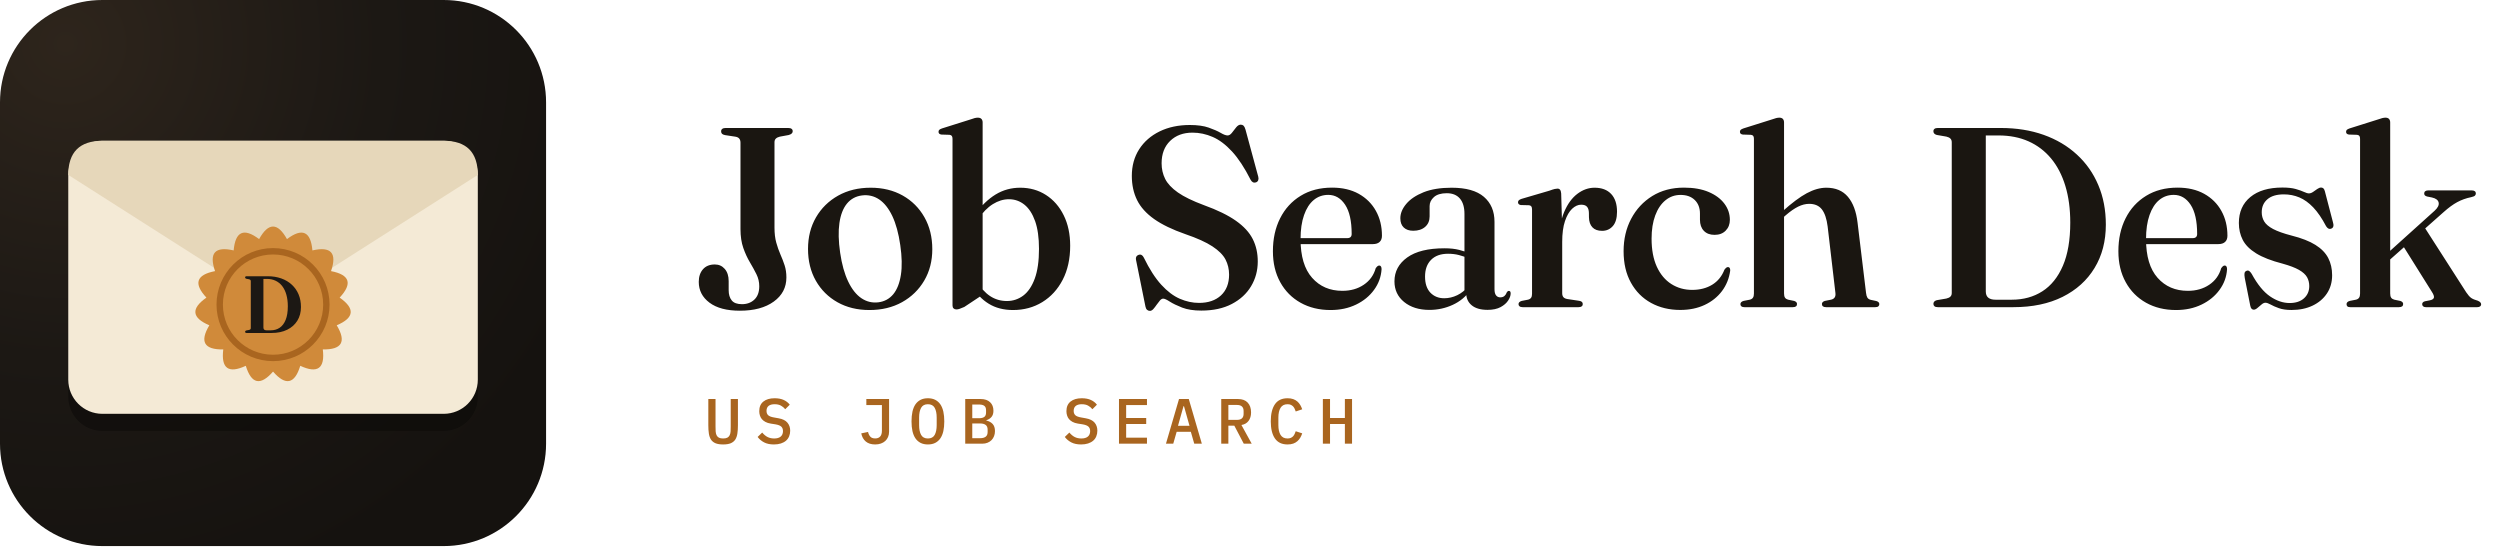
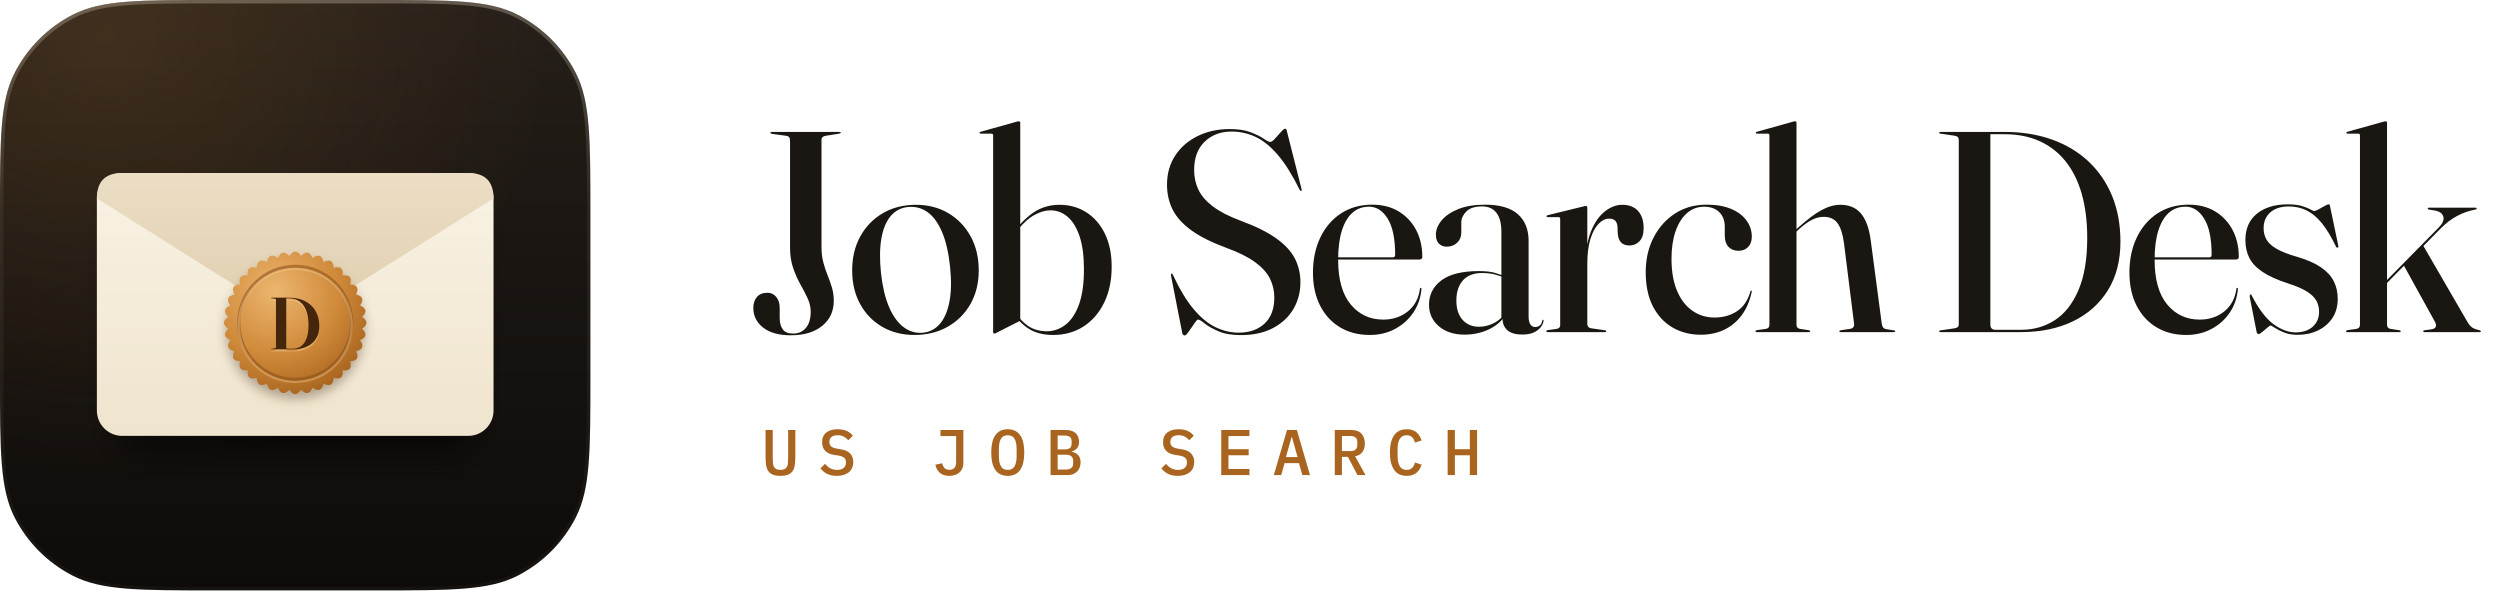
- <svg xmlns="http://www.w3.org/2000/svg" width="586" height="128" viewBox="0 0 586 128">
-   <defs>
-     <radialGradient id="glow" cx="0.12" cy="0.08" r="1.05">
-       <stop offset="0" stop-color="#2e251c" />
-       <stop offset="0.55" stop-color="#1c1814" />
-       <stop offset="1" stop-color="#15120f" />
-     </radialGradient>
-   </defs>
+ <svg xmlns="http://www.w3.org/2000/svg" width="542" height="128" viewBox="0 0 542 128">
  <g transform="scale(0.5)">
-     <rect width="256" height="256" rx="48" fill="url(#glow)" />
-     <rect x="32" y="74" width="192" height="128" rx="16" fill="#0b0907" opacity="0.55" />
-     <rect x="32" y="66" width="192" height="128" rx="16" fill="#f4ead6" />
-     <path d="M32 82Q32 66 48 66H208Q224 66 224 82L138 136.8Q128 144.8 118 136.8Z" fill="#e6d7ba" />
-     <path d="M121.47 112.09Q128 100.31 134.53 112.09Q145.28 103.99 146.46 117.4Q159.57 114.37 155.19 127.1Q168.41 129.67 159.23 139.52Q170.25 147.24 157.86 152.5Q164.79 164.04 151.33 163.81Q152.97 177.17 140.77 171.49Q136.83 184.36 128 174.2Q119.17 184.36 115.23 171.49Q103.03 177.17 104.67 163.81Q91.21 164.04 98.14 152.5Q85.75 147.24 96.77 139.52Q87.59 129.67 100.81 127.1Q96.43 114.37 109.54 117.4Q110.72 103.99 121.47 112.09Z" fill="#d08a3a" />
-     <circle cx="128" cy="142.8" r="25" fill="none" stroke="#a9651f" stroke-width="3" />
-     <path d="M114.91 155.54Q114.91 155.08 115.45 154.92L116.75 154.68Q117.17 154.57 117.37 154.37Q117.57 154.17 117.57 153.83V131.79Q117.57 131.43 117.37 131.23Q117.17 131.03 116.75 130.92L115.44 130.67Q114.91 130.51 114.91 130.05Q114.91 129.79 115.09 129.64Q115.27 129.5 115.64 129.5H125.49Q128.97 129.5 131.84 130.52Q134.7 131.53 136.77 133.44Q138.85 135.34 139.97 137.99Q141.09 140.65 141.09 143.94Q141.09 147.6 139.4 150.33Q137.72 153.07 134.63 154.58Q131.54 156.1 127.31 156.1H115.64Q115.26 156.1 115.09 155.95Q114.91 155.79 114.91 155.54ZM126.97 154.85Q129.32 154.85 131.11 153.65Q132.9 152.45 133.91 149.96Q134.93 147.47 134.93 143.6Q134.93 140.55 134.25 138.17Q133.58 135.78 132.3 134.12Q131.02 132.47 129.2 131.61Q127.39 130.75 125.11 130.75H123.49V153.57Q123.49 154.22 123.86 154.54Q124.23 154.85 124.95 154.85Z" fill="#1c1814" />
+     <defs>
+       <linearGradient id="tile" x1="0" y1="0" x2="0" y2="1">
+         <stop offset="0" stop-color="#261f19" />
+         <stop offset="0.6" stop-color="#16120f" />
+         <stop offset="1" stop-color="#0e0b09" />
+       </linearGradient>
+       <radialGradient id="glow" cx="0.18" cy="0.06" r="0.75">
+         <stop offset="0" stop-color="#d08a3a" stop-opacity="0.16" />
+         <stop offset="1" stop-color="#d08a3a" stop-opacity="0" />
+       </radialGradient>
+       <linearGradient id="rim" x1="0" y1="0" x2="0" y2="1">
+         <stop offset="0" stop-color="#fff3de" stop-opacity="0.26" />
+         <stop offset="0.35" stop-color="#fff3de" stop-opacity="0.06" />
+         <stop offset="1" stop-color="#fff3de" stop-opacity="0.03" />
+       </linearGradient>
+       <linearGradient id="paper" x1="0" y1="0" x2="0" y2="1">
+         <stop offset="0" stop-color="#f9f2e4" />
+         <stop offset="1" stop-color="#efe4cd" />
+       </linearGradient>
+       <linearGradient id="flap" x1="0" y1="0" x2="0" y2="1">
+         <stop offset="0" stop-color="#ebdec4" />
+         <stop offset="1" stop-color="#e0cfb0" />
+       </linearGradient>
+       <radialGradient id="seal" cx="0.36" cy="0.28" r="0.8">
+         <stop offset="0" stop-color="#ecb66f" />
+         <stop offset="0.55" stop-color="#d08a3a" />
+         <stop offset="1" stop-color="#a4601c" />
+       </radialGradient>
+       <clipPath id="edge">
+         <path d="M163.2 0c32.48 0 48.72 0 61.13 6.32a58 58 0 0 1 25.35 25.35c6.32 12.41 6.32 28.65 6.32 61.13L256 163.2c0 32.48 0 48.72 -6.32 61.13a58 58 0 0 1 -25.35 25.35c-12.41 6.32 -28.65 6.32 -61.13 6.32L92.8 256c-32.48 0 -48.72 0 -61.13 -6.32a58 58 0 0 1 -25.35 -25.35c-6.32 -12.41 -6.32 -28.65 -6.32 -61.13L0 92.8c0 -32.48 0 -48.72 6.32 -61.13a58 58 0 0 1 25.35 -25.35c12.41 -6.32 28.65 -6.32 61.13 -6.32Z" />
+       </clipPath>
+       <filter id="lift" x="-30%" y="-30%" width="160%" height="170%">
+         <feGaussianBlur stdDeviation="7" />
+       </filter>
+       <filter id="press" x="-40%" y="-40%" width="180%" height="180%">
+         <feGaussianBlur stdDeviation="2.2" />
+       </filter>
+     </defs>
+     <path d="M163.2 0c32.48 0 48.72 0 61.13 6.32a58 58 0 0 1 25.35 25.35c6.32 12.41 6.32 28.65 6.32 61.13L256 163.2c0 32.48 0 48.72 -6.32 61.13a58 58 0 0 1 -25.35 25.35c-12.41 6.32 -28.65 6.32 -61.13 6.32L92.8 256c-32.48 0 -48.72 0 -61.13 -6.32a58 58 0 0 1 -25.35 -25.35c-6.32 -12.41 -6.32 -28.65 -6.32 -61.13L0 92.8c0 -32.48 0 -48.72 6.32 -61.13a58 58 0 0 1 25.35 -25.35c12.41 -6.32 28.65 -6.32 61.13 -6.32Z" fill="url(#tile)" />
+     <path d="M163.2 0c32.48 0 48.72 0 61.13 6.32a58 58 0 0 1 25.35 25.35c6.32 12.41 6.32 28.65 6.32 61.13L256 163.2c0 32.48 0 48.72 -6.32 61.13a58 58 0 0 1 -25.35 25.35c-12.41 6.32 -28.65 6.32 -61.13 6.32L92.8 256c-32.48 0 -48.72 0 -61.13 -6.32a58 58 0 0 1 -25.35 -25.35c-6.32 -12.41 -6.32 -28.65 -6.32 -61.13L0 92.8c0 -32.48 0 -48.72 6.32 -61.13a58 58 0 0 1 25.35 -25.35c12.41 -6.32 28.65 -6.32 61.13 -6.32Z" fill="url(#glow)" />
+     <rect x="50" y="89" width="156" height="108" rx="11" fill="#000" opacity="0.55" filter="url(#lift)" />
+     <rect x="42" y="75" width="172" height="114" rx="11" fill="url(#paper)" />
+     <path d="M42 86Q42 75 53 75H203Q214 75 214 86L137 134.48Q128 141.48 119 134.48Z" fill="url(#flap)" />
+     <circle cx="128" cy="142.98" r="30" fill="#3a2410" opacity="0.35" filter="url(#press)" />
+     <path d="M125.46 110.99Q128 107.17 130.54 110.99Q133.7 107.67 135.53 111.87Q139.22 109.15 140.3 113.61Q144.41 111.57 144.69 116.14Q149.09 114.85 148.58 119.4Q153.13 118.89 151.84 123.29Q156.41 123.57 154.37 127.68Q158.83 128.76 156.11 132.45Q160.31 134.28 156.99 137.44Q160.81 139.98 156.99 142.52Q160.31 145.68 156.11 147.51Q158.83 151.2 154.37 152.28Q156.41 156.39 151.84 156.67Q153.13 161.07 148.58 160.56Q149.09 165.11 144.69 163.82Q144.41 168.39 140.3 166.35Q139.22 170.81 135.53 168.09Q133.7 172.29 130.54 168.97Q128 172.79 125.46 168.97Q122.3 172.29 120.47 168.09Q116.78 170.81 115.7 166.35Q111.59 168.39 111.31 163.82Q106.91 165.11 107.42 160.56Q102.87 161.07 104.16 156.67Q99.59 156.39 101.63 152.28Q97.17 151.2 99.89 147.51Q95.69 145.68 99.01 142.52Q95.19 139.98 99.01 137.44Q95.69 134.28 99.89 132.45Q97.17 128.76 101.63 127.68Q99.59 123.57 104.16 123.29Q102.87 118.89 107.42 119.4Q106.91 114.85 111.31 116.14Q111.59 111.57 115.7 113.61Q116.78 109.15 120.47 111.87Q122.3 107.67 125.46 110.99Z" fill="url(#seal)" />
+     <circle cx="128" cy="139.98" r="24.5" fill="none" stroke="#8a4d15" stroke-opacity="0.55" stroke-width="1.4" />
+     <circle cx="128" cy="141.08" r="24.5" fill="none" stroke="#f6d39f" stroke-opacity="0.35" stroke-width="1" />
+     <path d="M117.54 151.38Q117.54 151.28 117.71 151.26L119.09 151.05Q119.4 151 119.52 150.89Q119.65 150.79 119.65 150.59V130Q119.65 129.78 119.52 129.67Q119.39 129.56 119.1 129.51L117.69 129.29Q117.54 129.27 117.54 129.17Q117.54 129.12 117.58 129.1Q117.62 129.08 117.69 129.08H125.42Q128.32 129.08 130.71 129.92Q133.1 130.76 134.84 132.37Q136.57 133.98 137.51 136.28Q138.46 138.58 138.46 141.5Q138.46 144.65 137.03 146.88Q135.61 149.12 133.05 150.3Q130.49 151.48 127.07 151.48H117.69Q117.61 151.48 117.58 151.45Q117.54 151.42 117.54 151.38ZM127.07 151.19Q129 151.19 130.51 150.13Q132.01 149.07 132.88 146.82Q133.75 144.57 133.75 141Q133.75 138.19 133.19 136.02Q132.62 133.85 131.54 132.37Q130.45 130.89 128.92 130.13Q127.38 129.37 125.43 129.37H124.13V150.6Q124.13 150.88 124.29 151.03Q124.44 151.19 124.73 151.19Z" fill="#f6d39f" fill-opacity="0.45" transform="translate(0 0.9)" />
+     <path d="M117.54 151.38Q117.54 151.28 117.71 151.26L119.09 151.05Q119.4 151 119.52 150.89Q119.65 150.79 119.65 150.59V130Q119.65 129.78 119.52 129.67Q119.39 129.56 119.1 129.51L117.69 129.29Q117.54 129.27 117.54 129.17Q117.54 129.12 117.58 129.1Q117.62 129.08 117.69 129.08H125.42Q128.32 129.08 130.71 129.92Q133.1 130.76 134.84 132.37Q136.57 133.98 137.51 136.28Q138.46 138.58 138.46 141.5Q138.46 144.65 137.03 146.88Q135.61 149.12 133.05 150.3Q130.49 151.48 127.07 151.48H117.69Q117.61 151.48 117.58 151.45Q117.54 151.42 117.54 151.38ZM127.07 151.19Q129 151.19 130.51 150.13Q132.01 149.07 132.88 146.82Q133.75 144.57 133.75 141Q133.75 138.19 133.19 136.02Q132.62 133.85 131.54 132.37Q130.45 130.89 128.92 130.13Q127.38 129.37 125.43 129.37H124.13V150.6Q124.13 150.88 124.29 151.03Q124.44 151.19 124.73 151.19Z" fill="#45260a" />
+     <path d="M163.2 0c32.48 0 48.72 0 61.13 6.32a58 58 0 0 1 25.35 25.35c6.32 12.41 6.32 28.65 6.32 61.13L256 163.2c0 32.48 0 48.72 -6.32 61.13a58 58 0 0 1 -25.35 25.35c-12.41 6.32 -28.65 6.32 -61.13 6.32L92.8 256c-32.48 0 -48.72 0 -61.13 -6.32a58 58 0 0 1 -25.35 -25.35c-6.32 -12.41 -6.32 -28.65 -6.32 -61.13L0 92.8c0 -32.48 0 -48.72 6.32 -61.13a58 58 0 0 1 25.35 -25.35c12.41 -6.32 28.65 -6.32 61.13 -6.32Z" fill="none" stroke="url(#rim)" stroke-width="3" clip-path="url(#edge)" />
  </g>
-   <path d="M184.33 65.03Q184.33 68.56 181.37 70.69Q178.42 72.83 173.44 72.83Q168.82 72.83 166.31 70.95Q163.79 69.07 163.79 66.07Q163.79 64.24 164.78 63.11Q165.77 61.99 167.55 61.99Q168.97 61.99 169.88 63.03Q170.8 64.08 170.8 65.9V68.02Q170.8 69.54 171.52 70.42Q172.23 71.3 173.92 71.3Q175.69 71.3 176.83 70.22Q177.97 69.14 177.97 67.09Q177.97 65.61 177.31 64.28Q176.65 62.95 175.77 61.47Q174.89 60 174.23 58.12Q173.57 56.25 173.57 53.7V33.46Q173.57 32.85 173.29 32.5Q173.01 32.14 172.38 32.04L169.95 31.67Q169.45 31.57 169.24 31.36Q169.03 31.15 169.03 30.79Q169.03 30.41 169.3 30.21Q169.57 30 170.08 30H184.74Q185.29 30 185.55 30.2Q185.81 30.4 185.81 30.77Q185.81 31.39 184.86 31.65L182.79 32.03Q182.18 32.18 181.86 32.49Q181.54 32.8 181.54 33.34V53.36Q181.54 55.38 181.96 56.88Q182.38 58.38 182.93 59.64Q183.49 60.9 183.91 62.18Q184.33 63.46 184.33 65.03ZM204.09 44Q208.33 44 211.59 45.83Q214.84 47.66 216.68 50.91Q218.53 54.16 218.53 58.41Q218.53 62.55 216.64 65.77Q214.75 68.99 211.44 70.83Q208.13 72.67 203.79 72.67Q199.55 72.67 196.31 70.85Q193.07 69.03 191.23 65.8Q189.4 62.57 189.4 58.35Q189.4 54.18 191.27 50.95Q193.14 47.72 196.45 45.86Q199.76 44 204.09 44ZM205.9 70.86Q208.03 70.59 209.38 68.97Q210.72 67.34 211.17 64.43Q211.62 61.53 211.02 57.43Q210.43 53.33 209.16 50.64Q207.88 47.96 206.07 46.74Q204.25 45.53 202.04 45.81Q199.87 46.09 198.52 47.73Q197.18 49.37 196.76 52.27Q196.34 55.17 196.93 59.24Q197.52 63.29 198.81 65.98Q200.09 68.67 201.91 69.9Q203.73 71.13 205.9 70.86ZM230.33 28.7V69.1L226.03 71.95Q225.27 72.28 224.9 72.4Q224.53 72.53 224.17 72.53Q223.77 72.53 223.52 72.29Q223.27 72.06 223.27 71.6V32.55Q223.27 32.08 223.1 31.86Q222.94 31.64 222.56 31.6L220.64 31.54Q220.3 31.48 220.14 31.32Q219.99 31.15 219.99 30.9Q219.99 30.61 220.17 30.43Q220.35 30.26 220.81 30.1L227.38 28.03Q228.09 27.77 228.49 27.67Q228.89 27.58 229.2 27.58Q229.77 27.58 230.05 27.88Q230.33 28.19 230.33 28.7ZM229.24 51.42 228.44 50.36Q230.76 47.18 233.37 45.59Q235.98 44 239.13 44Q242.52 44 245.17 45.7Q247.82 47.4 249.33 50.46Q250.85 53.53 250.85 57.61Q250.85 62.18 249.1 65.57Q247.35 68.95 244.32 70.81Q241.29 72.67 237.46 72.67Q234.15 72.67 231.75 71.19Q229.34 69.71 227.82 67.01L229.06 66.01Q230.29 68.21 232.06 69.39Q233.83 70.56 236.02 70.56Q238.14 70.56 239.85 69.29Q241.55 68.01 242.55 65.3Q243.54 62.59 243.54 58.34Q243.54 54.4 242.63 51.83Q241.71 49.25 240.13 47.98Q238.54 46.7 236.49 46.7Q234.57 46.7 232.72 47.85Q230.87 49 229.24 51.42ZM281.58 72.8Q278.91 72.8 277.09 72.1Q275.28 71.39 274.2 70.7Q273.12 70 272.66 70Q272.27 70 271.89 70.43Q271.51 70.87 271.12 71.43Q270.73 72 270.34 72.44Q269.95 72.87 269.54 72.87Q269.15 72.87 268.87 72.62Q268.59 72.36 268.49 71.84L266.27 60.86Q266.2 60.45 266.35 60.16Q266.5 59.88 266.86 59.75Q267.25 59.6 267.57 59.76Q267.89 59.93 268.11 60.38Q270.08 64.42 272.2 66.74Q274.32 69.06 276.55 70.03Q278.78 71 281.05 71Q284.3 71 286.2 69.24Q288.09 67.48 288.1 64.38Q288.1 62.45 287.26 60.83Q286.41 59.21 284.19 57.75Q281.97 56.29 277.87 54.89Q273.28 53.29 270.52 51.34Q267.76 49.38 266.53 46.9Q265.3 44.41 265.3 41.24Q265.3 37.68 267.02 34.99Q268.75 32.3 271.82 30.8Q274.89 29.3 278.89 29.3Q281.58 29.3 283.31 29.91Q285.05 30.52 286.1 31.13Q287.15 31.75 287.75 31.75Q288.28 31.75 288.77 31.12Q289.26 30.49 289.76 29.85Q290.27 29.22 290.83 29.22Q291.22 29.22 291.49 29.46Q291.75 29.71 291.94 30.36L294.94 41.44Q295.06 41.91 294.92 42.26Q294.78 42.61 294.4 42.75Q294.01 42.88 293.69 42.72Q293.37 42.56 293.15 42.15Q291.01 37.92 288.79 35.51Q286.57 33.1 284.26 32.1Q281.94 31.09 279.52 31.09Q276.28 31.09 274.28 33.03Q272.28 34.97 272.28 38.28Q272.28 40.25 273.11 41.93Q273.95 43.61 276.1 45.12Q278.25 46.62 282.18 48.08Q286.94 49.8 289.7 51.75Q292.47 53.7 293.65 56.05Q294.83 58.39 294.82 61.32Q294.81 64.5 293.25 67.1Q291.69 69.71 288.74 71.25Q285.79 72.8 281.58 72.8ZM323.93 55.26Q323.93 56.2 323.38 56.71Q322.84 57.22 321.78 57.22H303.04V55.82H315.78Q316.83 55.82 316.83 54.84Q316.83 50.31 315.3 47.99Q313.77 45.68 311.35 45.68Q309.39 45.68 307.94 46.88Q306.48 48.09 305.67 50.41Q304.85 52.73 304.85 56.06Q304.85 62.07 307.56 65.12Q310.26 68.17 314.65 68.17Q317.56 68.17 319.66 66.75Q321.77 65.33 322.47 62.86Q322.74 62.5 322.92 62.37Q323.11 62.24 323.3 62.24Q323.58 62.24 323.71 62.48Q323.85 62.73 323.84 63.11Q323.67 65.77 322.08 67.94Q320.5 70.12 317.87 71.39Q315.23 72.67 311.89 72.67Q307.9 72.67 304.85 70.96Q301.8 69.25 300.09 66.15Q298.37 63.05 298.37 58.89Q298.37 54.52 300.06 51.17Q301.75 47.81 304.87 45.9Q307.99 43.98 312.25 43.98Q315.86 43.98 318.48 45.43Q321.1 46.89 322.51 49.43Q323.93 51.97 323.93 55.26ZM343.68 68.68V68.24L343.27 68.28V50.13Q343.27 47.79 342.2 46.54Q341.13 45.29 339.13 45.29Q337.12 45.29 336.11 46.2Q335.1 47.11 335.1 48.3V50.72Q335.1 52.26 334.06 53.17Q333.02 54.09 331.26 54.09Q329.85 54.09 329.04 53.33Q328.24 52.57 328.24 51.17Q328.24 49.45 329.62 47.8Q331 46.15 333.67 45.07Q336.35 44 340.25 44Q345.33 44 347.82 46.13Q350.31 48.27 350.31 51.99V67.78Q350.31 68.78 350.68 69.24Q351.05 69.7 351.65 69.7Q352.28 69.7 352.65 69.37Q353.02 69.04 353.19 68.53Q353.29 68.38 353.4 68.28Q353.51 68.19 353.67 68.19Q353.89 68.19 354 68.34Q354.1 68.5 354.1 68.78Q354.1 69.54 353.52 70.43Q352.94 71.33 351.75 71.98Q350.55 72.63 348.69 72.63Q346.27 72.63 344.98 71.57Q343.68 70.51 343.68 68.68ZM326.86 65.95Q326.86 62.5 329.85 60.35Q332.84 58.2 338.59 58.2Q340.56 58.2 342.02 58.57Q343.48 58.93 344.63 59.49L344.21 60.57Q343.11 60.07 341.96 59.78Q340.81 59.48 339.42 59.48Q336.86 59.48 335.45 60.9Q334.03 62.32 334.03 64.83Q334.03 67.28 335.28 68.6Q336.54 69.91 338.52 69.91Q340.1 69.91 341.59 69.19Q343.09 68.46 344.11 67.14L344.6 68.09Q343.07 70.28 340.51 71.46Q337.95 72.64 335.05 72.64Q331.41 72.64 329.13 70.79Q326.86 68.94 326.86 65.95ZM365.44 56.69Q365.44 52.52 366.64 49.69Q367.84 46.86 369.74 45.43Q371.64 44 373.76 44Q376.28 44 377.66 45.47Q379.03 46.94 379.03 49.62Q379.03 51.87 378.05 52.99Q377.06 54.11 375.53 54.11Q374.04 54.11 373.26 53.28Q372.48 52.46 372.45 50.92L372.44 49.92Q372.42 48.95 372 48.47Q371.59 47.98 370.62 47.98Q369.52 47.98 368.5 48.94Q367.48 49.9 366.83 51.83Q366.18 53.76 366.18 56.71ZM365.94 45.34 366.18 53.69V68.72Q366.18 69.31 366.45 69.64Q366.73 69.98 367.37 70.09L370.15 70.51Q370.59 70.58 370.79 70.76Q371 70.95 371 71.28Q371 71.62 370.75 71.81Q370.5 72 370.02 72H356.9Q356.42 72 356.18 71.8Q355.94 71.6 355.94 71.29Q355.94 71.02 356.13 70.83Q356.31 70.64 356.7 70.53L358.18 70.24Q358.66 70.12 358.89 69.79Q359.11 69.47 359.11 68.86V49.1Q359.11 48.62 358.95 48.39Q358.79 48.16 358.42 48.11L356.46 48.06Q356.13 48 355.98 47.83Q355.82 47.67 355.82 47.43Q355.82 47.14 356.01 46.95Q356.19 46.77 356.66 46.61L363.17 44.7Q364.01 44.39 364.41 44.3Q364.82 44.21 365.07 44.21Q365.48 44.21 365.68 44.48Q365.89 44.75 365.94 45.34ZM405.48 51.53Q405.48 53.06 404.51 54.05Q403.54 55.05 401.9 55.05Q400.27 55.05 399.37 54.09Q398.47 53.14 398.47 51.5V50.06Q398.47 48.07 397.25 46.88Q396.03 45.69 393.92 45.69Q391.92 45.69 390.39 46.94Q388.85 48.19 387.99 50.49Q387.13 52.8 387.13 55.94Q387.13 59.83 388.36 62.52Q389.6 65.2 391.75 66.57Q393.91 67.95 396.65 67.95Q399.36 67.95 401.34 66.74Q403.31 65.53 404.21 63.21Q404.48 62.86 404.66 62.73Q404.85 62.6 405.06 62.6Q405.34 62.61 405.46 62.85Q405.58 63.1 405.56 63.44Q405.19 66.15 403.63 68.23Q402.06 70.31 399.56 71.48Q397.06 72.65 393.85 72.65Q390 72.65 387 71Q384 69.35 382.29 66.26Q380.57 63.18 380.57 58.87Q380.57 54.65 382.34 51.29Q384.11 47.93 387.29 45.95Q390.48 43.98 394.72 43.98Q398.11 43.98 400.51 45Q402.91 46.02 404.2 47.74Q405.48 49.45 405.48 51.53ZM418.18 28.7V68.79Q418.18 69.45 418.41 69.78Q418.64 70.11 419.12 70.24L420.56 70.54Q421.22 70.76 421.22 71.26Q421.22 72 420.25 72H408.87Q408.41 72 408.18 71.81Q407.95 71.62 407.95 71.29Q407.95 71.03 408.13 70.84Q408.31 70.64 408.71 70.53L410.18 70.24Q410.67 70.11 410.89 69.78Q411.12 69.45 411.12 68.81V32.55Q411.12 32.08 410.96 31.86Q410.79 31.64 410.41 31.6L408.49 31.54Q408.15 31.48 407.99 31.32Q407.84 31.15 407.84 30.9Q407.84 30.61 408.02 30.43Q408.21 30.26 408.66 30.1L415.23 28.03Q415.92 27.78 416.33 27.68Q416.73 27.58 417.08 27.58Q417.63 27.58 417.91 27.88Q418.18 28.19 418.18 28.7ZM417.45 51.45 416.63 50.59 417.78 49.57Q421.11 46.58 423.51 45.29Q425.92 44 428.09 44Q431.35 44 433.15 46.13Q434.95 48.26 435.41 52.18L437.4 68.65Q437.48 69.38 437.71 69.76Q437.95 70.14 438.49 70.28L439.8 70.56Q440.17 70.66 440.34 70.85Q440.51 71.03 440.51 71.29Q440.51 71.62 440.28 71.81Q440.06 72 439.57 72H428.03Q427.06 72 427.06 71.26Q427.06 70.77 427.72 70.54L429.22 70.24Q429.78 70.11 430.04 69.73Q430.31 69.34 430.22 68.65L428.4 53.09Q428.06 50.39 427.05 49.08Q426.04 47.78 424.07 47.78Q422.81 47.78 421.47 48.44Q420.13 49.11 418.6 50.44ZM453.19 71.23Q453.19 70.58 453.99 70.36L456.22 69.98Q456.87 69.83 457.18 69.52Q457.49 69.21 457.49 68.69V33.35Q457.49 32.8 457.18 32.49Q456.87 32.17 456.23 32.02L453.97 31.63Q453.19 31.41 453.19 30.77Q453.19 30.4 453.45 30.2Q453.7 30 454.22 30H468.98Q474.5 30 479.03 31.61Q483.55 33.22 486.81 36.22Q490.08 39.21 491.84 43.38Q493.61 47.54 493.61 52.66Q493.61 58.47 490.96 62.82Q488.32 67.17 483.46 69.59Q478.61 72 471.96 72H454.22Q453.69 72 453.44 71.79Q453.19 71.57 453.19 71.23ZM471.57 70.25Q475.65 70.25 478.73 68.28Q481.81 66.31 483.54 62.3Q485.27 58.29 485.27 52.16Q485.27 47.37 484.12 43.59Q482.98 39.81 480.79 37.16Q478.6 34.52 475.49 33.13Q472.39 31.75 468.48 31.75H465.47V68.31Q465.47 69.29 466.04 69.77Q466.62 70.25 467.74 70.25ZM522.11 55.26Q522.11 56.2 521.56 56.71Q521.02 57.22 519.96 57.22H501.22V55.82H513.96Q515.01 55.82 515.01 54.84Q515.01 50.31 513.48 47.99Q511.95 45.68 509.53 45.68Q507.57 45.68 506.12 46.88Q504.66 48.09 503.85 50.41Q503.03 52.73 503.03 56.06Q503.03 62.07 505.74 65.12Q508.44 68.17 512.83 68.17Q515.74 68.17 517.84 66.75Q519.95 65.33 520.65 62.86Q520.92 62.5 521.1 62.37Q521.29 62.24 521.48 62.24Q521.76 62.24 521.89 62.48Q522.03 62.73 522.02 63.11Q521.85 65.77 520.26 67.94Q518.68 70.12 516.05 71.39Q513.41 72.67 510.07 72.67Q506.08 72.67 503.03 70.96Q499.98 69.25 498.27 66.15Q496.55 63.05 496.55 58.89Q496.55 54.52 498.24 51.17Q499.93 47.81 503.05 45.9Q506.17 43.98 510.43 43.98Q514.04 43.98 516.66 45.43Q519.28 46.89 520.69 49.43Q522.11 51.97 522.11 55.26ZM536.69 71.03Q538.83 71.03 540.06 69.92Q541.29 68.81 541.29 67.05Q541.29 65.9 540.77 64.97Q540.24 64.04 538.88 63.26Q537.53 62.49 535.08 61.81Q531.09 60.78 528.85 59.39Q526.61 58.01 525.7 56.23Q524.79 54.46 524.79 52.27Q524.79 48.4 527.49 46.18Q530.18 43.96 535 43.96Q536.9 43.96 538.11 44.3Q539.33 44.65 540.06 44.99Q540.79 45.33 541.21 45.33Q541.68 45.33 542.18 44.99Q542.68 44.65 543.17 44.3Q543.65 43.96 544.07 43.96Q544.35 43.96 544.58 44.13Q544.8 44.3 544.94 44.8L546.82 52Q547.02 52.62 546.94 53.02Q546.86 53.42 546.47 53.58Q546.09 53.73 545.79 53.58Q545.5 53.43 545.24 53.03Q543.78 50.24 542.22 48.61Q540.66 46.98 538.96 46.27Q537.25 45.56 535.34 45.56Q532.81 45.56 531.48 46.71Q530.15 47.85 530.15 49.76Q530.15 50.94 530.73 51.91Q531.3 52.87 532.82 53.68Q534.35 54.49 537.16 55.22Q540.65 56.1 542.73 57.4Q544.81 58.7 545.73 60.47Q546.65 62.24 546.65 64.52Q546.65 66.96 545.43 68.79Q544.21 70.62 542.07 71.64Q539.93 72.66 537.13 72.66Q535.34 72.66 534.16 72.23Q532.98 71.81 532.23 71.38Q531.48 70.96 531.01 70.96Q530.59 70.96 530.11 71.37Q529.63 71.77 529.15 72.18Q528.68 72.59 528.28 72.59Q528 72.59 527.78 72.38Q527.56 72.16 527.46 71.65L526.17 65.14Q526.04 64.38 526.12 64.01Q526.2 63.64 526.56 63.49Q526.93 63.33 527.21 63.52Q527.5 63.72 527.8 64.2Q529.82 67.91 532.1 69.47Q534.38 71.03 536.69 71.03ZM550.88 72Q550.42 72 550.22 71.81Q550.03 71.62 550.03 71.29Q550.03 71.03 550.21 70.84Q550.39 70.64 550.79 70.53L552.26 70.24Q552.75 70.11 552.97 69.78Q553.2 69.45 553.2 68.81V32.55Q553.2 32.08 553.04 31.86Q552.87 31.64 552.49 31.6L550.57 31.54Q550.23 31.48 550.07 31.32Q549.92 31.15 549.92 30.9Q549.92 30.61 550.1 30.43Q550.29 30.26 550.74 30.1L557.31 28.03Q558 27.78 558.41 27.68Q558.81 27.58 559.16 27.58Q559.71 27.58 559.99 27.88Q560.26 28.19 560.26 28.7V68.79Q560.26 69.45 560.49 69.78Q560.72 70.11 561.2 70.24L562.64 70.54Q563.3 70.76 563.3 71.26Q563.3 72 562.33 72ZM558.52 60.35 570.66 49.41Q571.81 48.36 571.62 47.48Q571.43 46.6 570.05 46.29L568.9 46.06Q568.52 45.95 568.38 45.78Q568.23 45.62 568.23 45.35Q568.23 45 568.48 44.82Q568.73 44.63 569.16 44.63H579.39Q579.84 44.63 580.09 44.82Q580.34 45 580.34 45.33Q580.34 45.65 580.12 45.86Q579.9 46.07 579.22 46.22Q577.46 46.58 575.98 47.38Q574.5 48.18 572.77 49.73L559.1 61.84ZM567.96 52.74 578.09 68.53Q578.72 69.47 579.26 69.85Q579.81 70.22 580.77 70.48Q581.21 70.66 581.39 70.87Q581.58 71.08 581.58 71.34Q581.58 71.64 581.34 71.82Q581.1 72 580.67 72H568.61Q568.22 72 567.99 71.81Q567.76 71.62 567.76 71.3Q567.76 71.06 567.91 70.89Q568.05 70.72 568.4 70.62L569.58 70.39Q570.39 70.22 570.51 69.77Q570.63 69.32 570 68.36L563.08 57.31Z" fill="#1a1611" />
-   <path d="M167.72 93.53V99.97Q167.72 100.61 167.75 101.13Q167.79 101.66 167.97 102.03Q168.15 102.39 168.51 102.59Q168.87 102.78 169.5 102.78Q170.13 102.78 170.49 102.59Q170.85 102.39 171.03 102.03Q171.21 101.66 171.25 101.13Q171.28 100.61 171.28 99.97V93.53H172.97V99.67Q172.97 100.79 172.84 101.64Q172.71 102.48 172.34 103.05Q171.96 103.61 171.28 103.9Q170.59 104.18 169.5 104.18Q168.41 104.18 167.72 103.9Q167.04 103.61 166.66 103.05Q166.29 102.48 166.16 101.64Q166.03 100.79 166.03 99.67V93.53ZM181.41 104.18Q180.04 104.18 179.12 103.7Q178.19 103.22 177.59 102.42L178.66 101.39Q179.26 102.11 179.94 102.45Q180.62 102.78 181.47 102.78Q182.46 102.78 182.99 102.34Q183.53 101.89 183.53 101.05Q183.53 100.37 183.13 100Q182.75 99.64 181.8 99.47L180.66 99.29Q179.91 99.17 179.4 98.89Q178.89 98.61 178.57 98.23Q178.26 97.85 178.12 97.38Q177.97 96.91 177.97 96.38Q177.97 94.89 178.94 94.12Q179.9 93.35 181.57 93.35Q182.82 93.35 183.7 93.75Q184.57 94.14 185.12 94.86L184.06 95.92Q183.63 95.39 183.04 95.07Q182.44 94.75 181.57 94.75Q180.65 94.75 180.16 95.14Q179.67 95.54 179.67 96.31Q179.67 96.95 180.05 97.32Q180.44 97.69 181.41 97.85L182.52 98.05Q183.93 98.3 184.57 99.07Q185.22 99.84 185.22 100.95Q185.22 101.67 184.97 102.28Q184.72 102.88 184.24 103.3Q183.75 103.72 183.04 103.95Q182.32 104.18 181.41 104.18ZM208.4 93.53V101.19Q208.4 101.87 208.16 102.43Q207.93 102.98 207.5 103.37Q207.07 103.76 206.47 103.97Q205.88 104.18 205.14 104.18Q203.76 104.18 202.94 103.49Q202.12 102.8 201.88 101.58L203.47 101.25Q203.61 101.9 203.99 102.34Q204.36 102.77 205.16 102.77Q205.89 102.77 206.3 102.33Q206.72 101.89 206.72 100.97V94.94H203.07V93.53ZM217.5 104.18Q216.51 104.18 215.78 103.81Q215.06 103.44 214.58 102.75Q214.11 102.06 213.88 101.06Q213.66 100.06 213.66 98.77Q213.66 97.49 213.88 96.48Q214.11 95.47 214.58 94.78Q215.06 94.09 215.78 93.72Q216.51 93.35 217.5 93.35Q218.49 93.35 219.22 93.72Q219.94 94.09 220.42 94.78Q220.89 95.47 221.12 96.48Q221.34 97.49 221.34 98.77Q221.34 100.06 221.12 101.06Q220.89 102.06 220.42 102.75Q219.94 103.44 219.22 103.81Q218.49 104.18 217.5 104.18ZM217.5 102.78Q218.62 102.78 219.09 101.94Q219.56 101.09 219.56 99.64V97.88Q219.56 96.44 219.09 95.59Q218.62 94.75 217.5 94.75Q216.38 94.75 215.91 95.59Q215.44 96.44 215.44 97.88V99.65Q215.44 101.09 215.91 101.94Q216.38 102.78 217.5 102.78ZM226.25 93.53H229.86Q231.28 93.53 232.07 94.27Q232.86 95 232.86 96.28Q232.86 97.19 232.41 97.73Q231.96 98.27 231.19 98.5V98.57Q232.11 98.78 232.67 99.37Q233.22 99.97 233.22 101.05Q233.22 101.69 233.01 102.23Q232.8 102.77 232.41 103.17Q232.02 103.56 231.47 103.78Q230.93 104 230.26 104H226.25ZM229.75 102.71Q230.59 102.71 231.05 102.36Q231.5 102.02 231.5 101.25V100.72Q231.5 99.95 231.05 99.61Q230.59 99.26 229.75 99.26H227.9V102.71ZM229.51 98.03Q230.31 98.03 230.72 97.72Q231.13 97.42 231.13 96.69V96.16Q231.13 95.44 230.72 95.13Q230.31 94.82 229.51 94.82H227.9V98.03ZM253.41 104.18Q252.04 104.18 251.12 103.7Q250.19 103.22 249.59 102.42L250.66 101.39Q251.26 102.11 251.94 102.45Q252.62 102.78 253.47 102.78Q254.46 102.78 254.99 102.34Q255.53 101.89 255.53 101.05Q255.53 100.37 255.13 100Q254.75 99.64 253.8 99.47L252.66 99.29Q251.91 99.17 251.4 98.89Q250.89 98.61 250.57 98.23Q250.26 97.85 250.12 97.38Q249.97 96.91 249.97 96.38Q249.97 94.89 250.94 94.12Q251.9 93.35 253.57 93.35Q254.82 93.35 255.7 93.75Q256.57 94.14 257.12 94.86L256.06 95.92Q255.63 95.39 255.04 95.07Q254.44 94.75 253.57 94.75Q252.65 94.75 252.16 95.14Q251.67 95.54 251.67 96.31Q251.67 96.95 252.05 97.32Q252.44 97.69 253.41 97.85L254.52 98.05Q255.93 98.3 256.58 99.07Q257.22 99.84 257.22 100.95Q257.22 101.67 256.97 102.28Q256.73 102.88 256.24 103.3Q255.75 103.72 255.04 103.95Q254.32 104.18 253.41 104.18ZM262.29 104V93.53H268.85V94.94H263.97V97.98H268.67V99.39H263.97V102.59H268.85V104ZM279.93 104 279.13 101.21H275.81L275.01 104H273.3L276.36 93.53H278.65L281.71 104ZM277.53 95.22H277.41L276.12 99.81H278.82ZM287.93 104H286.26V93.53H290.18Q291.68 93.53 292.46 94.37Q293.25 95.21 293.25 96.68Q293.25 97.88 292.66 98.66Q292.08 99.44 290.99 99.62L293.4 104H291.54L289.32 99.77H287.93ZM289.94 98.42Q291.5 98.42 291.5 97V96.35Q291.5 94.92 289.94 94.92H287.93V98.42ZM301.8 104.18Q299.81 104.18 298.84 102.77Q297.87 101.36 297.87 98.77Q297.87 96.17 298.84 94.76Q299.81 93.35 301.8 93.35Q302.56 93.35 303.13 93.55Q303.69 93.75 304.1 94.11Q304.5 94.46 304.78 94.93Q305.06 95.41 305.24 95.94L303.72 96.45Q303.6 96.09 303.45 95.78Q303.3 95.47 303.08 95.24Q302.85 95.02 302.54 94.88Q302.24 94.75 301.79 94.75Q300.68 94.75 300.16 95.59Q299.65 96.44 299.65 97.88V99.65Q299.65 101.09 300.16 101.94Q300.68 102.78 301.79 102.78Q302.24 102.78 302.54 102.65Q302.85 102.52 303.08 102.29Q303.3 102.06 303.45 101.75Q303.6 101.44 303.72 101.08L305.24 101.58Q305.06 102.12 304.78 102.6Q304.5 103.07 304.1 103.42Q303.69 103.78 303.13 103.98Q302.56 104.18 301.8 104.18ZM315.24 99.39H311.76V104H310.08V93.53H311.76V97.98H315.24V93.53H316.92V104H315.24Z" fill="#a9651f" />
+   <path d="M180.76 65.21Q180.76 68.61 178.25 70.65Q175.74 72.69 171.45 72.69Q167.55 72.69 165.43 71.01Q163.32 69.34 163.32 66.77Q163.32 65.3 164.1 64.38Q164.89 63.47 166.41 63.47Q167.55 63.47 168.3 64.39Q169.04 65.3 169.04 66.78V68.93Q169.04 70.48 169.7 71.4Q170.35 72.32 171.93 72.32Q173.67 72.32 174.71 71.1Q175.76 69.87 175.76 67.59Q175.76 66.11 175.09 64.67Q174.42 63.23 173.52 61.64Q172.63 60.05 171.96 58.11Q171.28 56.17 171.28 53.64V30.53Q171.28 30.02 171.09 29.76Q170.9 29.5 170.44 29.44L167.42 29.03Q167.19 28.98 167.11 28.93Q167.02 28.88 167.02 28.81Q167.02 28.7 167.12 28.65Q167.22 28.6 167.33 28.6H181.96Q182.12 28.6 182.2 28.64Q182.29 28.69 182.29 28.78Q182.29 28.89 181.73 29.01L179.05 29.43Q178.58 29.52 178.34 29.71Q178.1 29.91 178.1 30.31V53.58Q178.1 55.43 178.5 56.91Q178.9 58.38 179.43 59.69Q179.96 61.01 180.36 62.34Q180.76 63.67 180.76 65.21ZM198.58 44.4Q202.53 44.4 205.59 46.21Q208.66 48.02 210.42 51.22Q212.19 54.43 212.19 58.62Q212.19 62.76 210.39 65.92Q208.59 69.07 205.45 70.84Q202.31 72.62 198.26 72.62Q194.31 72.62 191.26 70.85Q188.22 69.08 186.49 65.93Q184.75 62.78 184.75 58.62Q184.75 54.45 186.51 51.26Q188.26 48.06 191.38 46.23Q194.5 44.4 198.58 44.4ZM200.02 72.14Q202.24 71.95 203.74 70.24Q205.24 68.53 205.84 65.39Q206.44 62.25 205.97 57.8Q205.5 53.3 204.26 50.36Q203.02 47.41 201.16 46.04Q199.29 44.67 196.93 44.87Q194.6 45.08 193.11 46.83Q191.62 48.59 191.08 51.72Q190.54 54.85 191 59.23Q191.48 63.59 192.74 66.55Q194.01 69.5 195.88 70.91Q197.76 72.33 200.02 72.14ZM221.19 26.63V69.53L216.01 72.16Q215.91 72.22 215.8 72.27Q215.69 72.31 215.57 72.31Q215.47 72.31 215.39 72.24Q215.31 72.17 215.31 72.05V29.34Q215.31 29.18 215.23 29.08Q215.15 28.98 214.94 28.98H212.61Q212.49 28.98 212.43 28.92Q212.37 28.86 212.37 28.79Q212.37 28.69 212.44 28.64Q212.51 28.6 212.61 28.57L220.35 26.4Q220.6 26.33 220.7 26.31Q220.79 26.3 220.89 26.3Q221.04 26.3 221.12 26.4Q221.19 26.5 221.19 26.63ZM220.75 49.73 220.46 49.42Q222.89 46.6 225.02 45.5Q227.16 44.4 229.71 44.4Q232.96 44.4 235.52 46.03Q238.07 47.66 239.54 50.67Q241.01 53.68 241.01 57.79Q241.01 62.25 239.39 65.59Q237.77 68.93 234.91 70.78Q232.05 72.62 228.32 72.62Q225.19 72.62 223.09 71.31Q220.99 69.99 219.69 67.81L220.18 67.58Q221.18 69.5 222.89 70.66Q224.61 71.82 226.93 71.82Q229.15 71.82 230.98 70.42Q232.82 69.02 233.91 66.05Q235 63.07 235 58.38Q235 54.09 234.06 51.26Q233.12 48.43 231.48 47.02Q229.85 45.6 227.72 45.6Q226.12 45.6 224.31 46.58Q222.5 47.55 220.75 49.73ZM269.02 72.65Q266.03 72.65 264.13 71.81Q262.22 70.97 261.17 70.13Q260.13 69.28 259.74 69.28Q259.55 69.28 259.16 69.8Q258.78 70.32 258.33 71.01Q257.88 71.69 257.48 72.21Q257.08 72.73 256.86 72.73Q256.71 72.73 256.55 72.61Q256.4 72.49 256.33 72.3L253.87 59.73Q253.86 59.58 253.86 59.48Q253.87 59.38 253.93 59.35Q254 59.29 254.1 59.35Q254.2 59.41 254.26 59.53Q256.52 64.39 258.87 67.13Q261.21 69.87 263.64 70.99Q266.06 72.12 268.53 72.12Q272.05 72.12 274.16 70.15Q276.27 68.17 276.27 64.5Q276.27 62.3 275.33 60.41Q274.39 58.52 272.14 56.86Q269.88 55.2 265.95 53.76Q261.19 52.01 258.35 49.98Q255.51 47.94 254.26 45.5Q253.01 43.05 253.01 40.03Q253.01 36.44 254.79 33.72Q256.57 31.01 259.65 29.5Q262.73 27.98 266.61 27.98Q269.39 27.98 271.17 28.68Q272.95 29.37 273.97 30.07Q274.98 30.77 275.42 30.77Q275.77 30.77 276.42 30.05Q277.08 29.34 277.7 28.62Q278.33 27.91 278.58 27.91Q278.69 27.91 278.8 27.98Q278.91 28.05 278.95 28.26L282.18 41Q282.21 41.15 282.21 41.24Q282.2 41.33 282.13 41.39Q282.07 41.42 281.97 41.37Q281.87 41.32 281.8 41.21Q279.39 36.32 277.01 33.56Q274.63 30.79 272.15 29.65Q269.67 28.52 266.99 28.52Q263.47 28.52 261.18 30.71Q258.89 32.91 258.89 36.86Q258.89 39.14 259.8 41.09Q260.71 43.03 262.89 44.71Q265.07 46.38 268.88 47.82Q273.85 49.64 276.7 51.69Q279.55 53.73 280.74 56.07Q281.93 58.42 281.93 61.2Q281.93 64.4 280.41 67Q278.88 69.59 275.99 71.12Q273.1 72.65 269.02 72.65ZM308.36 55.72Q308.36 55.96 308.2 56.11Q308.04 56.26 307.73 56.26H288.61V55.79H301.98Q302.47 55.79 302.47 55.25Q302.47 50.02 300.86 47.42Q299.25 44.81 296.81 44.81Q294.7 44.81 293.21 46.12Q291.72 47.44 290.91 50.01Q290.11 52.58 290.11 56.32Q290.11 62.71 292.83 66Q295.55 69.29 299.89 69.29Q303.01 69.29 305.23 67.5Q307.45 65.7 307.84 62.61Q307.85 62.49 307.9 62.44Q307.96 62.39 307.99 62.39Q308.06 62.39 308.12 62.45Q308.18 62.5 308.17 62.67Q307.92 65.52 306.4 67.77Q304.88 70.02 302.43 71.32Q299.99 72.62 296.97 72.62Q293.29 72.62 290.52 70.96Q287.75 69.3 286.2 66.26Q284.65 63.21 284.65 59.11Q284.65 54.81 286.25 51.48Q287.84 48.16 290.74 46.26Q293.63 44.37 297.51 44.37Q300.81 44.37 303.24 45.84Q305.67 47.31 307.02 49.87Q308.36 52.44 308.36 55.72ZM325.76 69.13V68.91L325.5 69.14V50.23Q325.5 47.56 324.44 46.16Q323.38 44.75 321.3 44.75Q318.99 44.75 317.9 45.85Q316.81 46.96 316.81 48.21V50.42Q316.81 51.75 315.92 52.61Q315.02 53.48 313.64 53.48Q312.63 53.48 311.97 52.83Q311.3 52.18 311.3 50.89Q311.3 49.31 312.52 47.81Q313.74 46.31 316.13 45.34Q318.51 44.37 321.98 44.37Q326.73 44.37 329.07 46.44Q331.4 48.5 331.4 52.22V68.61Q331.4 69.84 331.81 70.37Q332.21 70.9 332.81 70.9Q333.38 70.9 333.82 70.56Q334.27 70.22 334.36 69.5Q334.37 69.4 334.42 69.36Q334.46 69.32 334.51 69.32Q334.58 69.32 334.61 69.36Q334.64 69.4 334.64 69.5Q334.64 70.02 334.18 70.73Q333.72 71.44 332.71 71.99Q331.7 72.53 330.03 72.53Q327.85 72.53 326.81 71.6Q325.76 70.66 325.76 69.13ZM309.81 66.04Q309.81 62.83 312.47 60.8Q315.14 58.77 320.68 58.77Q322.8 58.77 324.19 59.18Q325.58 59.59 326.77 60.17L326.56 60.38Q325.38 59.84 324.12 59.51Q322.85 59.19 321.29 59.19Q318.58 59.19 317.16 60.79Q315.74 62.39 315.74 65.15Q315.74 67.86 317.09 69.35Q318.44 70.84 320.63 70.84Q322.14 70.84 323.6 70.18Q325.07 69.52 326.06 68.24L326.35 68.42Q324.97 70.42 322.61 71.49Q320.25 72.55 317.53 72.55Q314.07 72.55 311.94 70.73Q309.81 68.91 309.81 66.04ZM343.8 57.03Q343.8 52.86 344.97 50.05Q346.13 47.25 347.95 45.82Q349.77 44.4 351.72 44.4Q353.93 44.4 355.14 45.75Q356.34 47.09 356.34 49.46Q356.34 51.35 355.46 52.28Q354.58 53.22 353.27 53.22Q352.04 53.22 351.41 52.52Q350.77 51.82 350.72 50.41L350.69 49.51Q350.68 48.44 350.25 47.92Q349.83 47.4 348.82 47.4Q347.67 47.4 346.6 48.49Q345.52 49.58 344.82 51.76Q344.13 53.93 344.13 57.17ZM344.13 45.02V55.6V70.26Q344.13 70.6 344.32 70.84Q344.52 71.09 344.9 71.16L347.97 71.61Q348.14 71.64 348.19 71.68Q348.24 71.73 348.24 71.82Q348.24 71.89 348.18 71.95Q348.11 72 347.98 72H335.51Q335.4 72 335.31 71.93Q335.23 71.86 335.23 71.8Q335.23 71.73 335.32 71.66Q335.42 71.59 335.61 71.56L337.51 71.3Q337.91 71.22 338.08 71.01Q338.25 70.8 338.25 70.51V47.48Q338.25 47.31 338.18 47.19Q338.1 47.07 337.89 47.07H335.49Q335.42 47.07 335.35 47.01Q335.28 46.95 335.28 46.89Q335.28 46.8 335.35 46.74Q335.42 46.68 335.55 46.65L343.3 44.75Q343.51 44.69 343.62 44.67Q343.73 44.66 343.83 44.66Q343.99 44.66 344.06 44.77Q344.13 44.88 344.13 45.02ZM379.79 51.32Q379.79 52.69 379.01 53.53Q378.23 54.37 376.9 54.37Q375.54 54.37 374.73 53.51Q373.93 52.65 373.93 51.06V49.14Q373.93 47.16 372.73 45.99Q371.54 44.82 369.46 44.82Q367.31 44.82 365.72 46.22Q364.12 47.63 363.25 50.17Q362.38 52.71 362.38 56.12Q362.38 60.24 363.6 63.09Q364.82 65.93 366.93 67.38Q369.03 68.84 371.68 68.84Q374.54 68.84 376.61 67.45Q378.68 66.07 379.49 63.17Q379.52 63.07 379.57 63.03Q379.62 62.98 379.68 63Q379.75 63.01 379.78 63.08Q379.81 63.14 379.78 63.25Q379.15 66.24 377.61 68.32Q376.08 70.4 373.82 71.48Q371.56 72.57 368.71 72.57Q365.33 72.57 362.64 71.02Q359.94 69.46 358.36 66.44Q356.79 63.41 356.79 58.99Q356.79 54.87 358.46 51.57Q360.13 48.27 363.1 46.32Q366.07 44.37 369.98 44.37Q373.12 44.37 375.3 45.29Q377.48 46.21 378.63 47.79Q379.79 49.36 379.79 51.32ZM389.48 26.63V70.4Q389.48 70.77 389.66 71Q389.84 71.22 390.23 71.3L392.13 71.59Q392.44 71.64 392.44 71.82Q392.44 72 392.19 72H380.79Q380.72 72 380.65 71.95Q380.58 71.89 380.58 71.82Q380.58 71.75 380.68 71.67Q380.77 71.59 380.99 71.56L382.86 71.3Q383.26 71.22 383.43 71Q383.61 70.77 383.61 70.43V29.34Q383.61 29.18 383.53 29.08Q383.45 28.98 383.24 28.98H380.9Q380.79 28.98 380.73 28.92Q380.67 28.86 380.67 28.79Q380.67 28.69 380.73 28.64Q380.8 28.6 380.91 28.57L388.64 26.4Q388.9 26.33 388.99 26.31Q389.09 26.3 389.19 26.3Q389.33 26.3 389.41 26.4Q389.48 26.5 389.48 26.63ZM389 50.62 388.74 50.35 389.81 49.38Q392.79 46.69 394.91 45.55Q397.03 44.4 398.98 44.4Q401.84 44.4 403.43 46.26Q405.03 48.12 405.56 52.01L407.96 70.15Q408.02 70.65 408.25 70.97Q408.47 71.29 408.98 71.37L410.61 71.63Q410.76 71.64 410.82 71.69Q410.88 71.75 410.88 71.82Q410.88 71.89 410.82 71.95Q410.76 72 410.64 72H399.04Q398.77 72 398.77 71.82Q398.77 71.67 399.1 71.59L401.08 71.3Q401.62 71.22 401.82 70.9Q402.02 70.58 401.96 70.15L399.76 52.6Q399.36 49.69 398.35 48.35Q397.35 47.01 395.38 47.01Q394.08 47.01 392.81 47.67Q391.53 48.32 390.04 49.68ZM420.41 71.82Q420.41 71.64 420.69 71.62L423.67 71.19Q424.21 71.1 424.44 70.91Q424.66 70.72 424.66 70.35V30.33Q424.66 29.9 424.44 29.7Q424.22 29.5 423.67 29.41L420.67 28.97Q420.41 28.92 420.41 28.76Q420.41 28.68 420.48 28.64Q420.55 28.6 420.67 28.6H434.59Q440.23 28.6 444.84 30.24Q449.45 31.88 452.78 35Q456.1 38.11 457.91 42.5Q459.71 46.9 459.71 52.4Q459.71 58.56 456.98 62.95Q454.25 67.33 449.4 69.67Q444.55 72 438.18 72H420.67Q420.54 72 420.47 71.95Q420.41 71.89 420.41 71.82ZM438.18 71.5Q442.31 71.5 445.55 69.37Q448.78 67.24 450.64 62.82Q452.51 58.4 452.51 51.54Q452.51 46.21 451.32 42.03Q450.13 37.86 447.82 34.98Q445.51 32.1 442.19 30.6Q438.87 29.1 434.63 29.1H431.51V70.39Q431.51 70.91 431.79 71.21Q432.08 71.5 432.59 71.5ZM485.37 55.72Q485.37 55.96 485.21 56.11Q485.05 56.26 484.74 56.26H465.62V55.79H478.99Q479.48 55.79 479.48 55.25Q479.48 50.02 477.87 47.42Q476.26 44.81 473.82 44.81Q471.71 44.81 470.22 46.12Q468.73 47.44 467.92 50.01Q467.12 52.58 467.12 56.32Q467.12 62.71 469.84 66Q472.56 69.29 476.9 69.29Q480.02 69.29 482.24 67.5Q484.46 65.7 484.85 62.61Q484.86 62.49 484.91 62.44Q484.97 62.39 485 62.39Q485.07 62.39 485.13 62.45Q485.19 62.5 485.18 62.67Q484.93 65.52 483.41 67.77Q481.89 70.02 479.44 71.32Q477 72.62 473.98 72.62Q470.3 72.62 467.53 70.96Q464.76 69.3 463.21 66.26Q461.66 63.21 461.66 59.11Q461.66 54.81 463.26 51.48Q464.85 48.16 467.75 46.26Q470.64 44.37 474.52 44.37Q477.82 44.37 480.25 45.84Q482.68 47.31 484.03 49.87Q485.37 52.44 485.37 55.72ZM497.69 72.06Q500.02 72.06 501.4 70.83Q502.78 69.59 502.78 67.6Q502.78 66.23 502.16 65.14Q501.53 64.05 500.04 63.14Q498.55 62.24 495.98 61.42Q492.51 60.29 490.51 58.94Q488.5 57.59 487.65 55.9Q486.8 54.2 486.8 52.04Q486.8 48.34 489.31 46.32Q491.82 44.3 495.98 44.3Q497.85 44.3 499.05 44.66Q500.25 45.03 500.89 45.39Q501.53 45.76 501.72 45.76Q501.98 45.76 502.66 45.39Q503.33 45.03 503.98 44.66Q504.62 44.3 504.81 44.3Q504.91 44.3 505.01 44.34Q505.1 44.38 505.13 44.59L506.92 53.17Q506.98 53.37 506.95 53.51Q506.92 53.64 506.83 53.7Q506.74 53.73 506.65 53.7Q506.57 53.66 506.49 53.55Q504.93 50.29 503.36 48.36Q501.78 46.44 500.03 45.6Q498.29 44.76 496.2 44.76Q493.65 44.76 492.2 46.05Q490.75 47.33 490.75 49.47Q490.75 50.83 491.37 51.93Q491.99 53.03 493.58 53.95Q495.17 54.87 498.07 55.7Q501.22 56.62 503.15 57.93Q505.08 59.24 505.95 60.95Q506.82 62.66 506.82 64.79Q506.82 67.16 505.69 68.91Q504.55 70.65 502.58 71.62Q500.61 72.59 498.09 72.59Q496.41 72.59 495.17 72.08Q493.93 71.58 493.18 71.07Q492.43 70.57 492.24 70.57Q492.1 70.57 491.56 71.04Q491.03 71.5 490.46 71.97Q489.89 72.43 489.67 72.43Q489.55 72.43 489.42 72.33Q489.29 72.22 489.23 71.95L487.76 64.49Q487.73 64.19 487.75 64.05Q487.77 63.92 487.87 63.86Q487.95 63.8 488.02 63.85Q488.09 63.9 488.14 64Q490.42 68.45 492.87 70.26Q495.33 72.06 497.69 72.06ZM508.82 72Q508.75 72 508.68 71.95Q508.61 71.89 508.61 71.82Q508.61 71.75 508.71 71.67Q508.8 71.59 509.02 71.56L510.89 71.3Q511.29 71.22 511.46 71Q511.64 70.77 511.64 70.43V29.34Q511.64 29.18 511.56 29.08Q511.48 28.98 511.27 28.98H508.93Q508.82 28.98 508.76 28.92Q508.7 28.86 508.7 28.79Q508.7 28.69 508.76 28.64Q508.83 28.6 508.94 28.57L516.67 26.4Q516.93 26.33 517.02 26.31Q517.12 26.3 517.22 26.3Q517.36 26.3 517.44 26.4Q517.51 26.5 517.51 26.63V70.4Q517.51 70.77 517.69 71Q517.87 71.22 518.26 71.3L520.16 71.59Q520.47 71.64 520.47 71.82Q520.47 72 520.22 72ZM516.52 61.7 528.68 49.36Q530 48.05 529.72 46.99Q529.44 45.93 527.86 45.64L526.63 45.45Q526.46 45.4 526.4 45.35Q526.33 45.3 526.33 45.22Q526.33 45.12 526.4 45.07Q526.48 45.02 526.6 45.02H536.64Q536.81 45.02 536.88 45.07Q536.95 45.12 536.95 45.22Q536.95 45.31 536.86 45.36Q536.78 45.42 536.54 45.46Q534.55 45.83 532.68 46.83Q530.81 47.83 529.14 49.53L516.81 62.05ZM525.28 53.13 534.92 69.76Q535.45 70.68 536.03 71.04Q536.61 71.4 537.53 71.59Q537.74 71.67 537.8 71.72Q537.85 71.77 537.85 71.85Q537.85 71.91 537.8 71.95Q537.75 72 537.63 72H525.58Q525.49 72 525.42 71.96Q525.35 71.91 525.35 71.82Q525.35 71.75 525.44 71.68Q525.53 71.61 525.69 71.59L527.11 71.4Q527.86 71.3 528.07 70.86Q528.27 70.43 527.87 69.72L521.09 57.44Z" fill="#1a1611" />
+   <path d="M167.53 93.23V99.23Q167.53 99.84 167.57 100.33Q167.6 100.82 167.77 101.16Q167.94 101.5 168.28 101.68Q168.61 101.87 169.2 101.87Q169.79 101.87 170.12 101.68Q170.46 101.5 170.63 101.16Q170.8 100.82 170.83 100.33Q170.87 99.84 170.87 99.23V93.23H172.43V98.95Q172.43 100 172.31 100.8Q172.2 101.59 171.85 102.11Q171.5 102.64 170.86 102.9Q170.22 103.17 169.2 103.17Q168.18 103.17 167.54 102.9Q166.9 102.64 166.55 102.11Q166.2 101.59 166.09 100.8Q165.97 100 165.97 98.95V93.23ZM181.44 103.17Q180.16 103.17 179.29 102.72Q178.43 102.27 177.87 101.53L178.87 100.56Q179.43 101.24 180.06 101.55Q180.69 101.87 181.49 101.87Q182.42 101.87 182.91 101.45Q183.41 101.03 183.41 100.24Q183.41 99.61 183.05 99.27Q182.68 98.93 181.8 98.77L180.74 98.6Q180.04 98.49 179.56 98.23Q179.08 97.97 178.79 97.62Q178.5 97.26 178.36 96.82Q178.23 96.38 178.23 95.89Q178.23 94.5 179.13 93.78Q180.02 93.06 181.59 93.06Q182.75 93.06 183.57 93.43Q184.39 93.8 184.89 94.47L183.91 95.45Q183.51 94.96 182.95 94.66Q182.4 94.36 181.59 94.36Q180.72 94.36 180.27 94.73Q179.81 95.1 179.81 95.82Q179.81 96.42 180.17 96.76Q180.53 97.11 181.44 97.26L182.47 97.44Q183.79 97.68 184.39 98.4Q184.99 99.12 184.99 100.16Q184.99 100.83 184.76 101.39Q184.53 101.95 184.07 102.34Q183.62 102.73 182.95 102.95Q182.29 103.17 181.44 103.17ZM208.86 93.23V100.38Q208.86 101.01 208.64 101.53Q208.43 102.05 208.03 102.41Q207.63 102.78 207.07 102.97Q206.51 103.17 205.82 103.17Q204.54 103.17 203.77 102.52Q203.01 101.88 202.79 100.75L204.27 100.44Q204.4 101.04 204.75 101.45Q205.1 101.85 205.84 101.85Q206.52 101.85 206.91 101.44Q207.29 101.03 207.29 100.17V94.54H203.89V93.23ZM218.48 103.17Q217.56 103.17 216.88 102.83Q216.2 102.48 215.76 101.84Q215.32 101.19 215.11 100.26Q214.9 99.32 214.9 98.11Q214.9 96.92 215.11 95.98Q215.32 95.03 215.76 94.39Q216.2 93.75 216.88 93.4Q217.56 93.06 218.48 93.06Q219.4 93.06 220.08 93.4Q220.76 93.75 221.2 94.39Q221.64 95.03 221.85 95.98Q222.06 96.92 222.06 98.11Q222.06 99.32 221.85 100.26Q221.64 101.19 221.2 101.84Q220.76 102.48 220.08 102.83Q219.4 103.17 218.48 103.17ZM218.48 101.87Q219.53 101.87 219.96 101.08Q220.4 100.28 220.4 98.93V97.29Q220.4 95.94 219.96 95.15Q219.53 94.36 218.48 94.36Q217.43 94.36 217 95.15Q216.56 95.94 216.56 97.29V98.94Q216.56 100.28 217 101.08Q217.43 101.87 218.48 101.87ZM227.76 93.23H231.14Q232.47 93.23 233.2 93.91Q233.94 94.6 233.94 95.79Q233.94 96.64 233.52 97.15Q233.1 97.65 232.38 97.86V97.93Q233.24 98.13 233.75 98.68Q234.27 99.23 234.27 100.24Q234.27 100.84 234.08 101.35Q233.88 101.85 233.52 102.22Q233.15 102.59 232.64 102.8Q232.13 103 231.51 103H227.76ZM231.04 101.8Q231.82 101.8 232.24 101.47Q232.66 101.15 232.66 100.44V99.93Q232.66 99.22 232.24 98.9Q231.82 98.58 231.04 98.58H229.3V101.8ZM230.81 97.43Q231.56 97.43 231.94 97.14Q232.33 96.85 232.33 96.18V95.68Q232.33 95.01 231.94 94.72Q231.56 94.43 230.81 94.43H229.3V97.43ZM255.36 103.17Q254.08 103.17 253.21 102.72Q252.35 102.27 251.79 101.53L252.79 100.56Q253.35 101.24 253.98 101.55Q254.61 101.87 255.41 101.87Q256.34 101.87 256.83 101.45Q257.33 101.03 257.33 100.24Q257.33 99.61 256.97 99.27Q256.6 98.93 255.72 98.77L254.66 98.6Q253.96 98.49 253.48 98.23Q253 97.97 252.71 97.62Q252.42 97.26 252.28 96.82Q252.15 96.38 252.15 95.89Q252.15 94.5 253.05 93.78Q253.94 93.06 255.51 93.06Q256.67 93.06 257.49 93.43Q258.31 93.8 258.81 94.47L257.83 95.45Q257.43 94.96 256.88 94.66Q256.32 94.36 255.51 94.36Q254.64 94.36 254.19 94.73Q253.73 95.1 253.73 95.82Q253.73 96.42 254.09 96.76Q254.45 97.11 255.36 97.26L256.39 97.44Q257.71 97.68 258.31 98.4Q258.91 99.12 258.91 100.16Q258.91 100.83 258.68 101.39Q258.45 101.95 258 102.34Q257.54 102.73 256.88 102.95Q256.21 103.17 255.36 103.17ZM264.76 103V93.23H270.88V94.54H266.33V97.39H270.71V98.7H266.33V101.68H270.88V103ZM282.35 103 281.61 100.4H278.5L277.76 103H276.16L279.02 93.23H281.16L284.01 103ZM280.11 94.81H280L278.79 99.09H281.31ZM290.93 103H289.38V93.23H293.03Q294.43 93.23 295.16 94.01Q295.9 94.8 295.9 96.17Q295.9 97.29 295.35 98.02Q294.81 98.74 293.79 98.91L296.04 103H294.3L292.23 99.05H290.93ZM292.81 97.79Q294.26 97.79 294.26 96.46V95.86Q294.26 94.53 292.81 94.53H290.93V97.79ZM305 103.17Q303.14 103.17 302.24 101.85Q301.33 100.54 301.33 98.11Q301.33 95.69 302.24 94.38Q303.14 93.06 305 93.06Q305.71 93.06 306.24 93.25Q306.76 93.44 307.14 93.77Q307.52 94.1 307.78 94.54Q308.04 94.98 308.21 95.48L306.79 95.96Q306.68 95.62 306.54 95.33Q306.4 95.03 306.19 94.82Q305.98 94.61 305.69 94.49Q305.41 94.36 304.99 94.36Q303.95 94.36 303.47 95.15Q303 95.94 303 97.29V98.94Q303 100.28 303.47 101.08Q303.95 101.87 304.99 101.87Q305.41 101.87 305.69 101.74Q305.98 101.61 306.19 101.4Q306.4 101.19 306.54 100.9Q306.68 100.61 306.79 100.27L308.21 100.75Q308.04 101.25 307.78 101.69Q307.52 102.13 307.14 102.46Q306.76 102.79 306.24 102.98Q305.71 103.17 305 103.17ZM318.66 98.7H315.42V103H313.85V93.23H315.42V97.39H318.66V93.23H320.23V103H318.66Z" fill="#a9651f" />
</svg>
